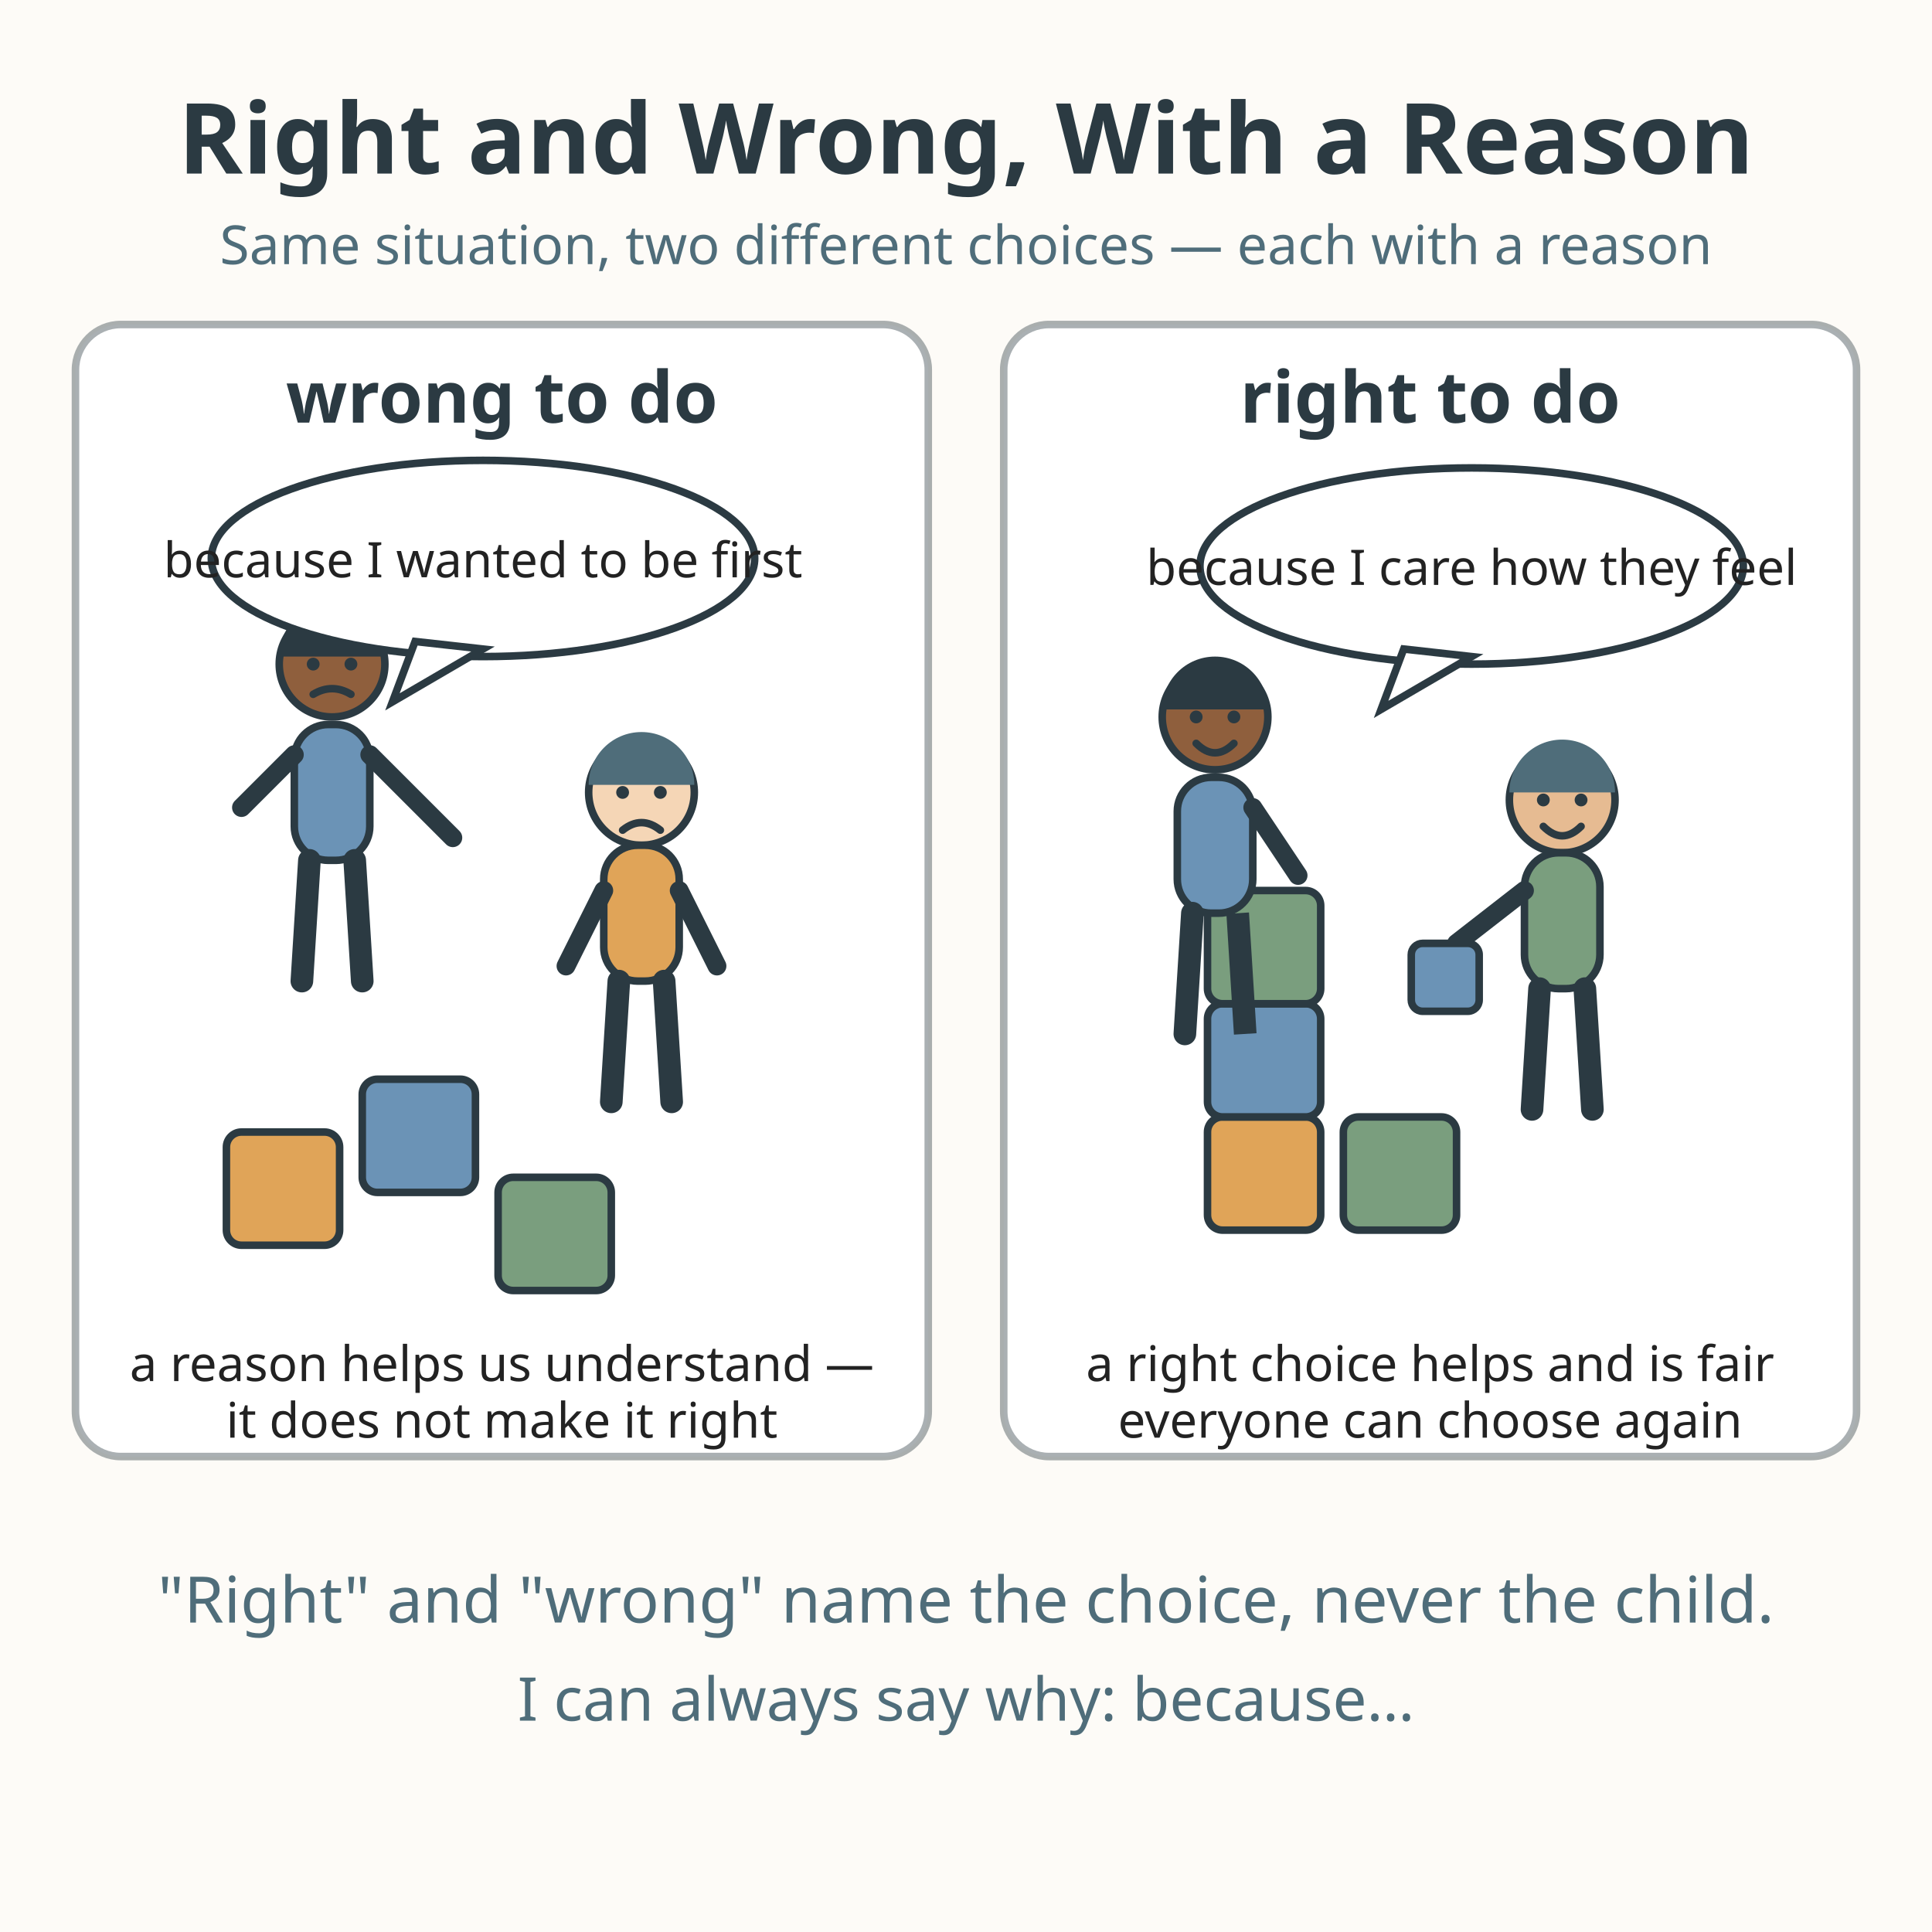
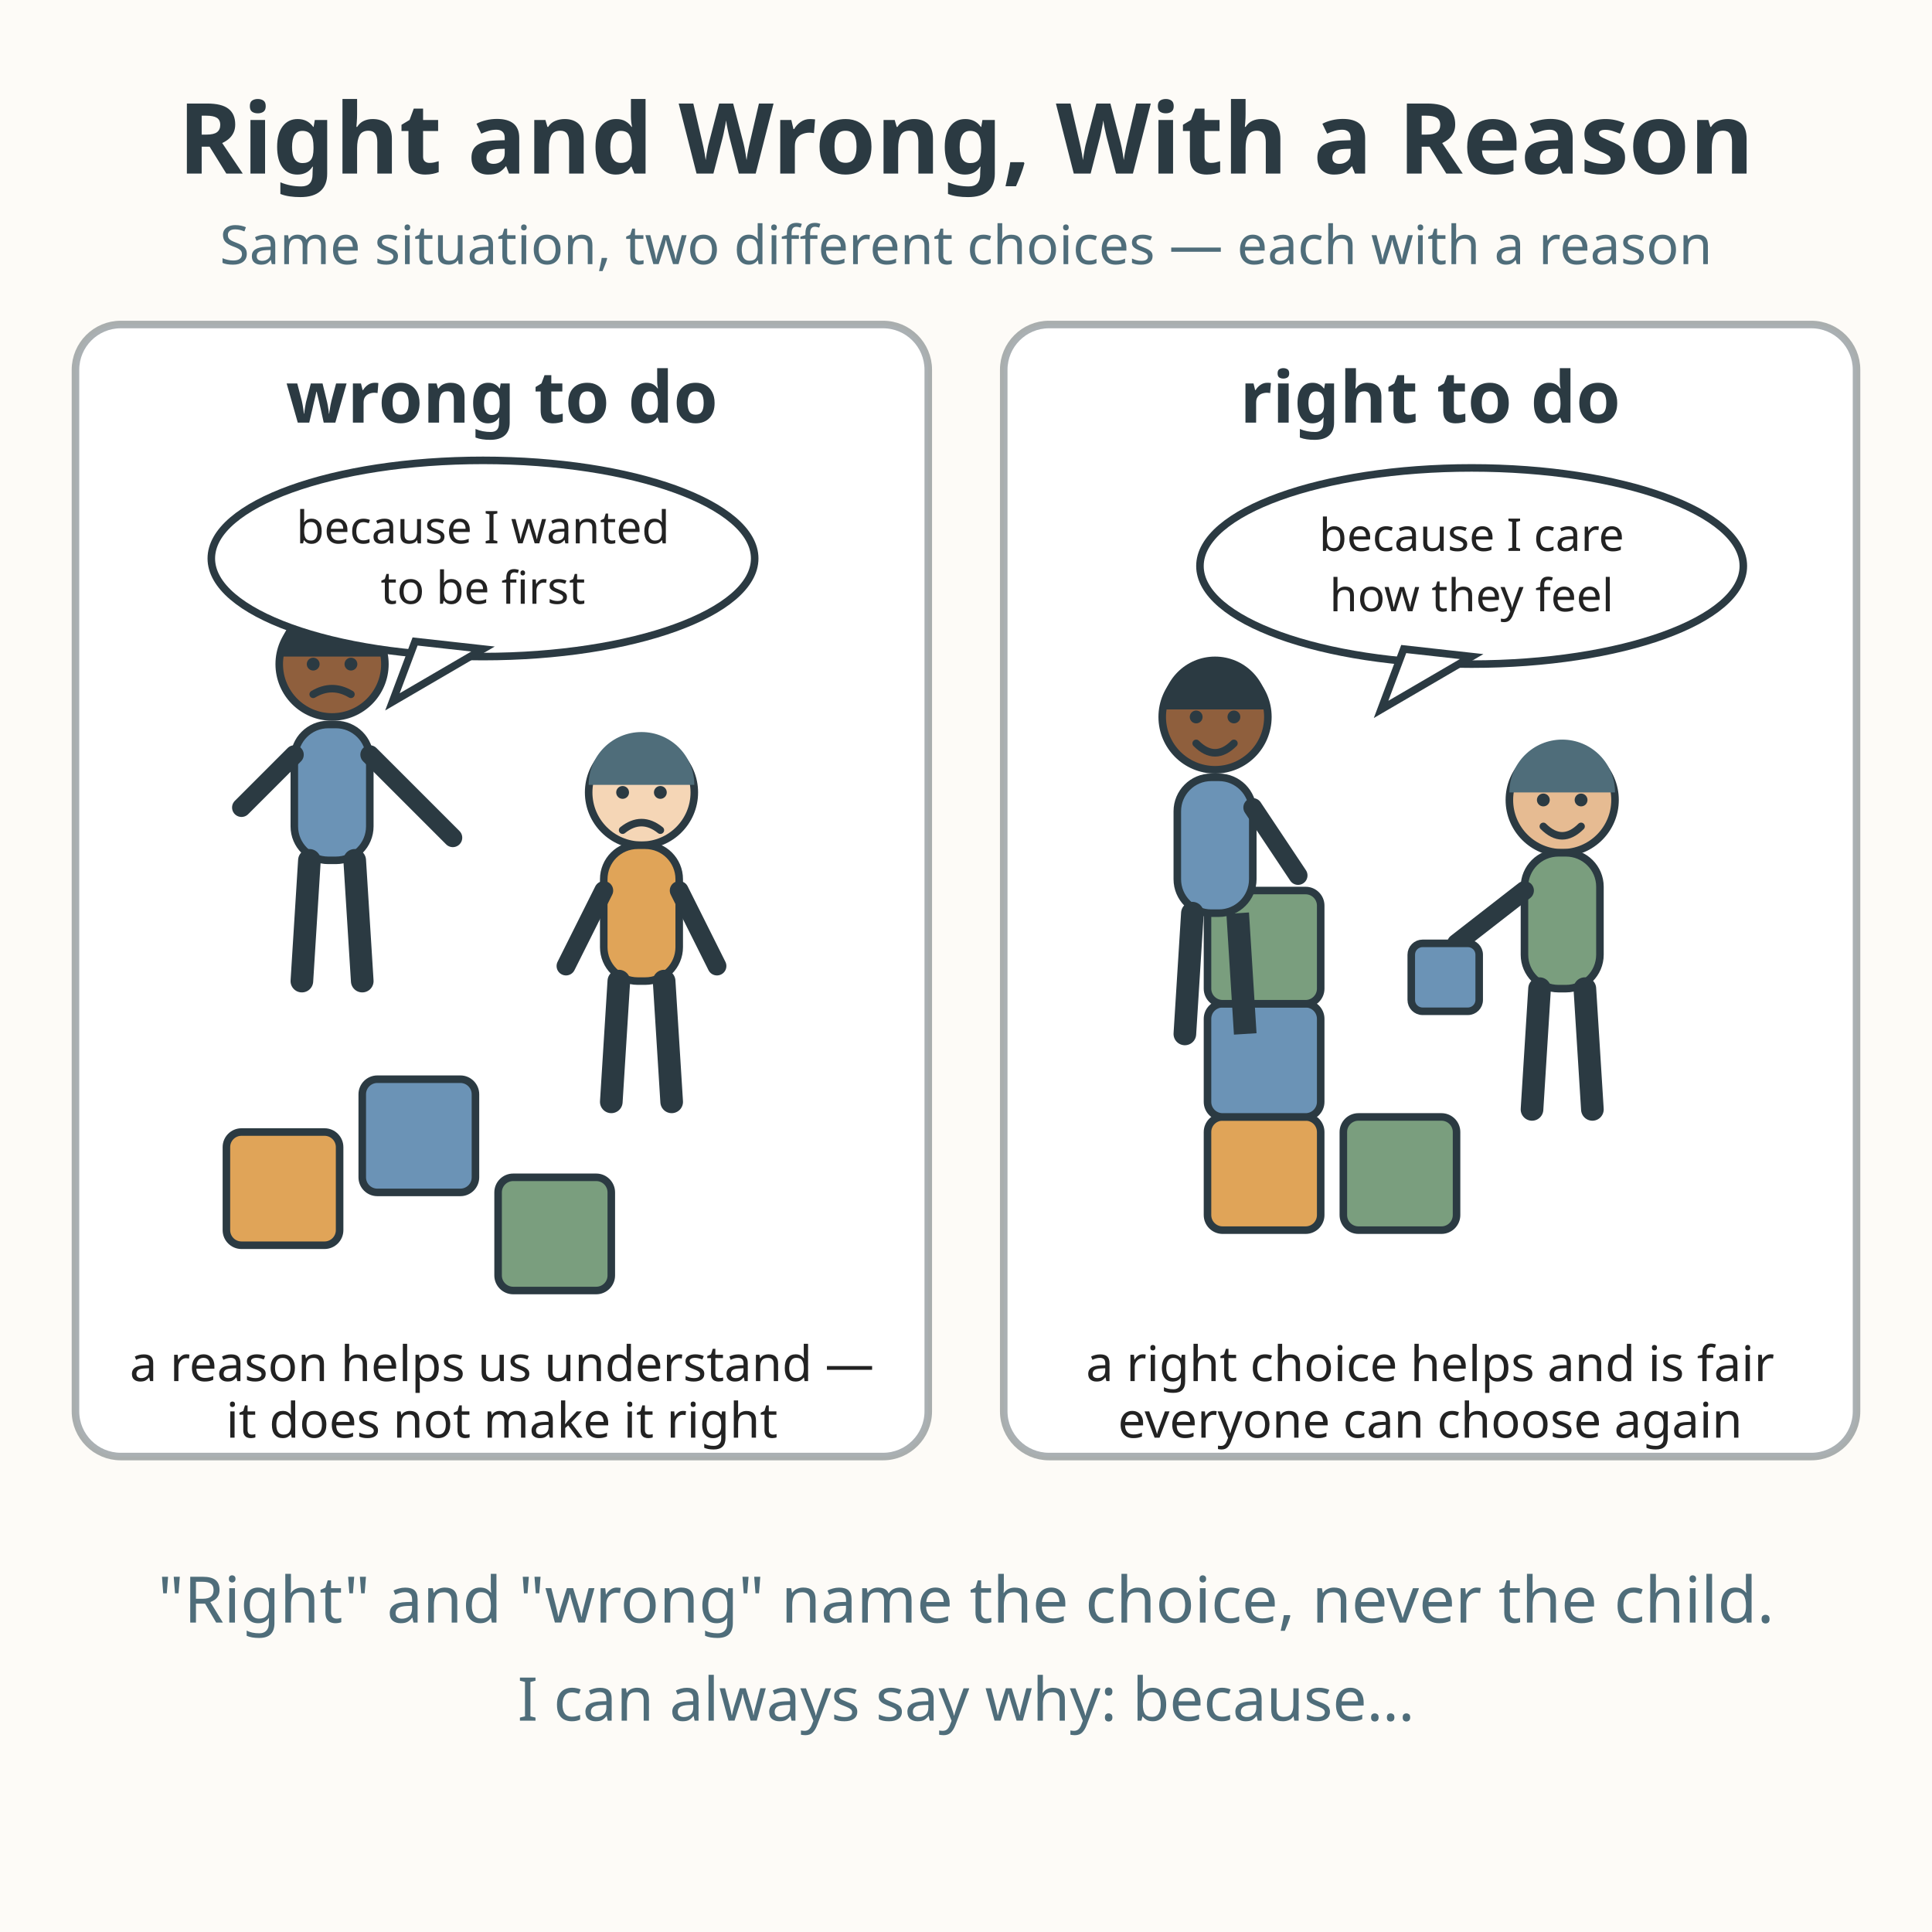
<svg xmlns="http://www.w3.org/2000/svg" viewBox="0 0 512 512" role="img" aria-labelledby="title-L-02-010-01-right-and-wrong-with-a-reason desc-L-02-010-01-right-and-wrong-with-a-reason">
  <rect width="512" height="512" fill="#fdfbf7" />
  <text x="256" y="46" text-anchor="middle" font-family="sans-serif" font-size="26" font-weight="bold" fill="#2b3a42">Right and Wrong, With a Reason</text>
  <text x="256" y="70" text-anchor="middle" font-family="sans-serif" font-size="14.3" fill="#4f6d7a">Same situation, two different choices — each with a reason</text>
  <rect x="20" y="86" width="226" height="300" rx="12" fill="#ffffff" stroke="#2b3a42" stroke-width="2" stroke-opacity="0.4" />
  <rect x="266" y="86" width="226" height="300" rx="12" fill="#ffffff" stroke="#2b3a42" stroke-width="2" stroke-opacity="0.4" />
  <text x="133" y="112" text-anchor="middle" font-family="sans-serif" font-size="19" font-weight="bold" fill="#2b3a42">wrong to do</text>
  <text x="379" y="112" text-anchor="middle" font-family="sans-serif" font-size="19" font-weight="bold" fill="#2b3a42">right to do</text>
  <rect x="60" y="300" width="30" height="30" rx="4" fill="#e0a458" stroke="#2b3a42" stroke-width="2" />
  <rect x="96" y="286" width="30" height="30" rx="4" fill="#6b93b6" stroke="#2b3a42" stroke-width="2" />
  <rect x="132" y="312" width="30" height="30" rx="4" fill="#7a9e7e" stroke="#2b3a42" stroke-width="2" />
  <circle cx="88" cy="176" r="14" fill="#8f5f3d" stroke="#2b3a42" stroke-width="2" />
  <path d="M74 174 A14 14 0 0 1 102 174 Z" fill="#2b3a42" />
  <circle cx="83" cy="176" r="1.7" fill="#2b3a42" />
  <circle cx="93" cy="176" r="1.7" fill="#2b3a42" />
  <path d="M83 184 Q88 181 93 184" fill="none" stroke="#2b3a42" stroke-width="2" stroke-linecap="round" />
  <rect x="78" y="192" width="20" height="36" rx="9" fill="#6b93b6" stroke="#2b3a42" stroke-width="2" />
  <line x1="82" y1="228" x2="80" y2="260" stroke="#2b3a42" stroke-width="6" stroke-linecap="round" />
  <line x1="94" y1="228" x2="96" y2="260" stroke="#2b3a42" stroke-width="6" stroke-linecap="round" />
  <line x1="98" y1="200" x2="120" y2="222" stroke="#2b3a42" stroke-width="5" stroke-linecap="round" />
  <line x1="78" y1="200" x2="64" y2="214" stroke="#2b3a42" stroke-width="5" stroke-linecap="round" />
  <circle cx="170" cy="210" r="14" fill="#f5d6b6" stroke="#2b3a42" stroke-width="2" />
  <path d="M156 208 A14 14 0 0 1 184 208 Z" fill="#4f6d7a" />
  <circle cx="165" cy="210" r="1.7" fill="#2b3a42" />
  <circle cx="175" cy="210" r="1.7" fill="#2b3a42" />
  <path d="M165 220 Q170 216 175 220" fill="none" stroke="#2b3a42" stroke-width="2" stroke-linecap="round" />
  <rect x="160" y="224" width="20" height="36" rx="9" fill="#e0a458" stroke="#2b3a42" stroke-width="2" />
  <line x1="164" y1="260" x2="162" y2="292" stroke="#2b3a42" stroke-width="6" stroke-linecap="round" />
  <line x1="176" y1="260" x2="178" y2="292" stroke="#2b3a42" stroke-width="6" stroke-linecap="round" />
  <line x1="160" y1="236" x2="150" y2="256" stroke="#2b3a42" stroke-width="5" stroke-linecap="round" />
  <line x1="180" y1="236" x2="190" y2="256" stroke="#2b3a42" stroke-width="5" stroke-linecap="round" />
  <ellipse cx="128" cy="148" rx="72" ry="26" fill="#ffffff" stroke="#2b3a42" stroke-width="2" />
  <path d="M110 170 L104 186 L128 172 Z" fill="#ffffff" stroke="#2b3a42" stroke-width="2" />
-   <text x="128" y="153" text-anchor="middle" font-family="sans-serif" font-size="13" fill="#222222">because I wanted to be first</text>
+   <text x="128" y="144" text-anchor="middle" font-family="sans-serif" font-size="12" fill="#222222">because I wanted</text>
+   <text x="128" y="160" text-anchor="middle" font-family="sans-serif" font-size="12" fill="#222222">to be first</text>
  <text x="133" y="366" text-anchor="middle" font-family="sans-serif" font-size="13" fill="#222222">a reason helps us understand —</text>
  <text x="133" y="381" text-anchor="middle" font-family="sans-serif" font-size="13" fill="#222222">it does not make it right</text>
  <rect x="320" y="296" width="30" height="30" rx="4" fill="#e0a458" stroke="#2b3a42" stroke-width="2" />
  <rect x="320" y="266" width="30" height="30" rx="4" fill="#6b93b6" stroke="#2b3a42" stroke-width="2" />
  <rect x="320" y="236" width="30" height="30" rx="4" fill="#7a9e7e" stroke="#2b3a42" stroke-width="2" />
  <rect x="356" y="296" width="30" height="30" rx="4" fill="#7a9e7e" stroke="#2b3a42" stroke-width="2" />
  <circle cx="322" cy="190" r="14" fill="#8f5f3d" stroke="#2b3a42" stroke-width="2" />
  <path d="M308 188 A14 14 0 0 1 336 188 Z" fill="#2b3a42" />
  <circle cx="317" cy="190" r="1.7" fill="#2b3a42" />
  <circle cx="327" cy="190" r="1.7" fill="#2b3a42" />
  <path d="M317 197 Q322 202 327 197" fill="none" stroke="#2b3a42" stroke-width="2" stroke-linecap="round" />
  <rect x="312" y="206" width="20" height="36" rx="9" fill="#6b93b6" stroke="#2b3a42" stroke-width="2" />
  <line x1="316" y1="242" x2="314" y2="274" stroke="#2b3a42" stroke-width="6" stroke-linecap="round" />
  <line x1="328" y1="242" x2="330" y2="274" stroke="#2b3a42" stroke-width="6" stroke-linecap="6" />
  <line x1="332" y1="214" x2="344" y2="232" stroke="#2b3a42" stroke-width="5" stroke-linecap="round" />
  <circle cx="414" cy="212" r="14" fill="#e6bb92" stroke="#2b3a42" stroke-width="2" />
  <path d="M400 210 A14 14 0 0 1 428 210 Z" fill="#4f6d7a" />
  <circle cx="409" cy="212" r="1.7" fill="#2b3a42" />
  <circle cx="419" cy="212" r="1.7" fill="#2b3a42" />
  <path d="M409 219 Q414 224 419 219" fill="none" stroke="#2b3a42" stroke-width="2" stroke-linecap="round" />
  <rect x="404" y="226" width="20" height="36" rx="9" fill="#7a9e7e" stroke="#2b3a42" stroke-width="2" />
  <line x1="408" y1="262" x2="406" y2="294" stroke="#2b3a42" stroke-width="6" stroke-linecap="round" />
  <line x1="420" y1="262" x2="422" y2="294" stroke="#2b3a42" stroke-width="6" stroke-linecap="round" />
  <line x1="404" y1="236" x2="386" y2="250" stroke="#2b3a42" stroke-width="5" stroke-linecap="round" />
  <rect x="374" y="250" width="18" height="18" rx="3" fill="#6b93b6" stroke="#2b3a42" stroke-width="2" />
  <ellipse cx="390" cy="150" rx="72" ry="26" fill="#ffffff" stroke="#2b3a42" stroke-width="2" />
  <path d="M372 172 L366 188 L390 174 Z" fill="#ffffff" stroke="#2b3a42" stroke-width="2" />
-   <text x="390" y="155" text-anchor="middle" font-family="sans-serif" font-size="13" fill="#222222">because I care how they feel</text>
+   <text x="390" y="146" text-anchor="middle" font-family="sans-serif" font-size="12" fill="#222222">because I care</text>
+   <text x="390" y="162" text-anchor="middle" font-family="sans-serif" font-size="12" fill="#222222">how they feel</text>
  <text x="379" y="366" text-anchor="middle" font-family="sans-serif" font-size="13" fill="#222222">a right choice helps and is fair</text>
  <text x="379" y="381" text-anchor="middle" font-family="sans-serif" font-size="13" fill="#222222">everyone can choose again</text>
  <text x="256" y="430" text-anchor="middle" font-family="sans-serif" font-size="17" fill="#4f6d7a">"Right" and "wrong" name the choice, never the child.</text>
  <text x="256" y="456" text-anchor="middle" font-family="sans-serif" font-size="16" fill="#4f6d7a">I can always say why: because…</text>
</svg>
